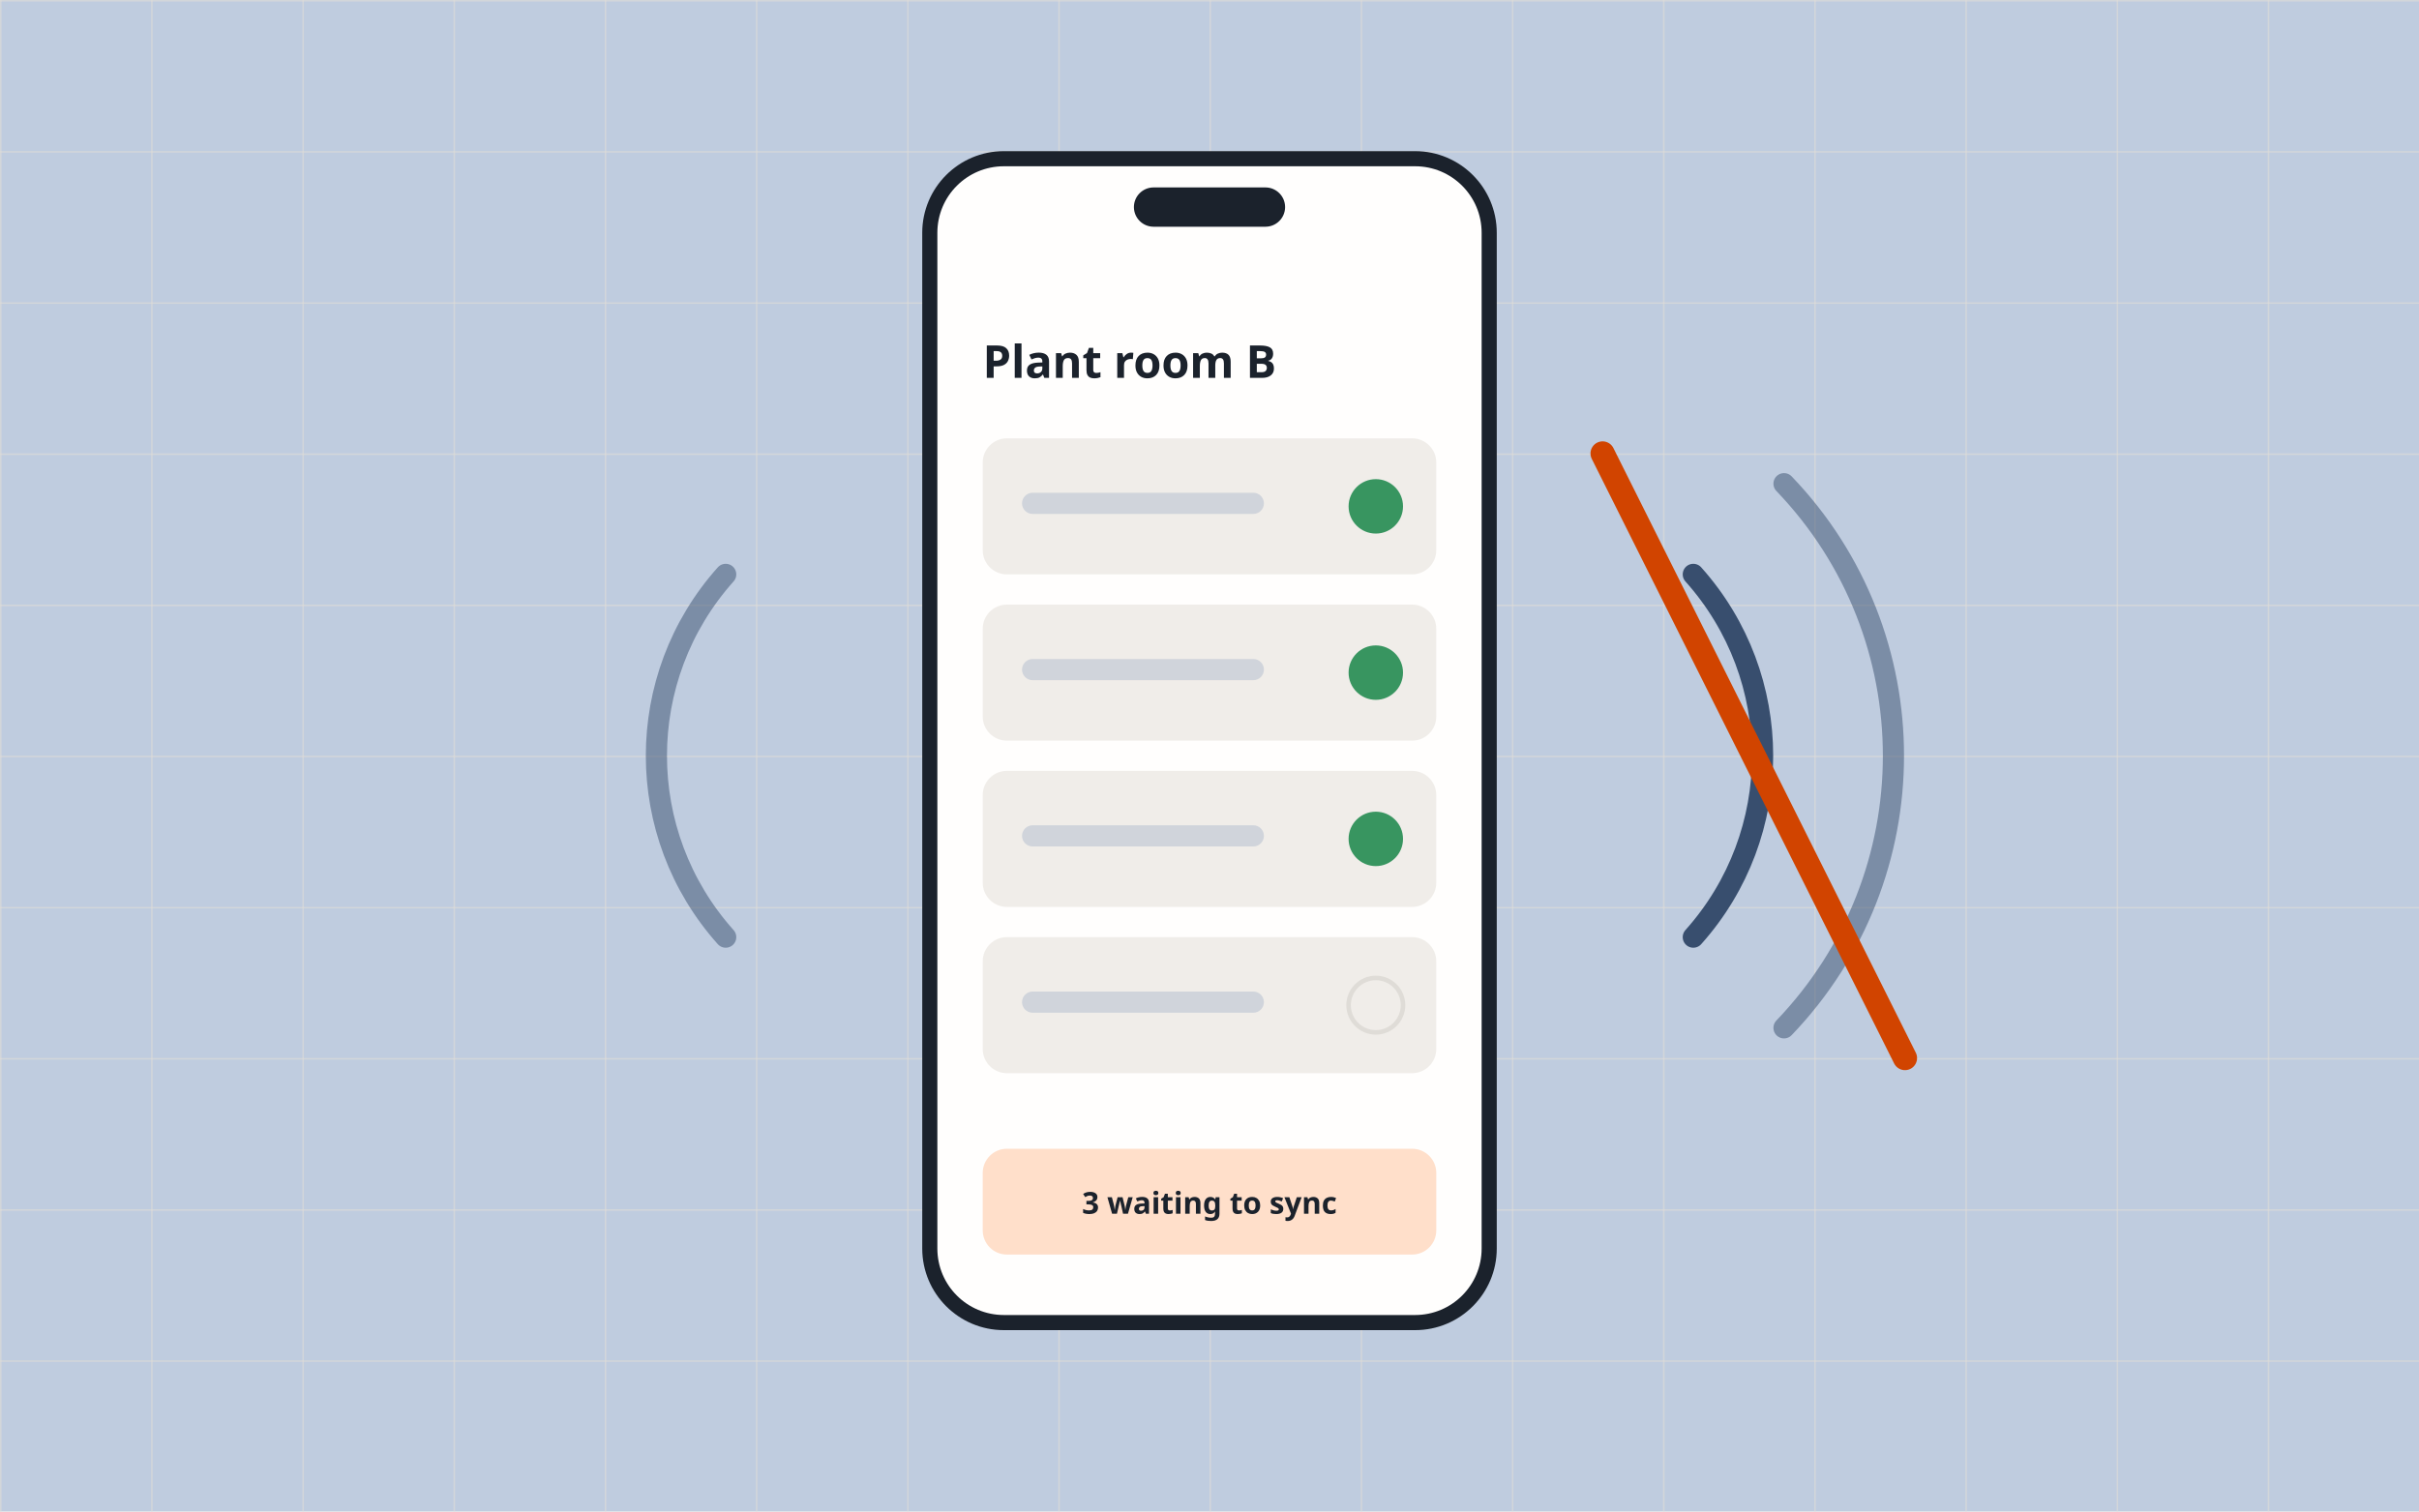
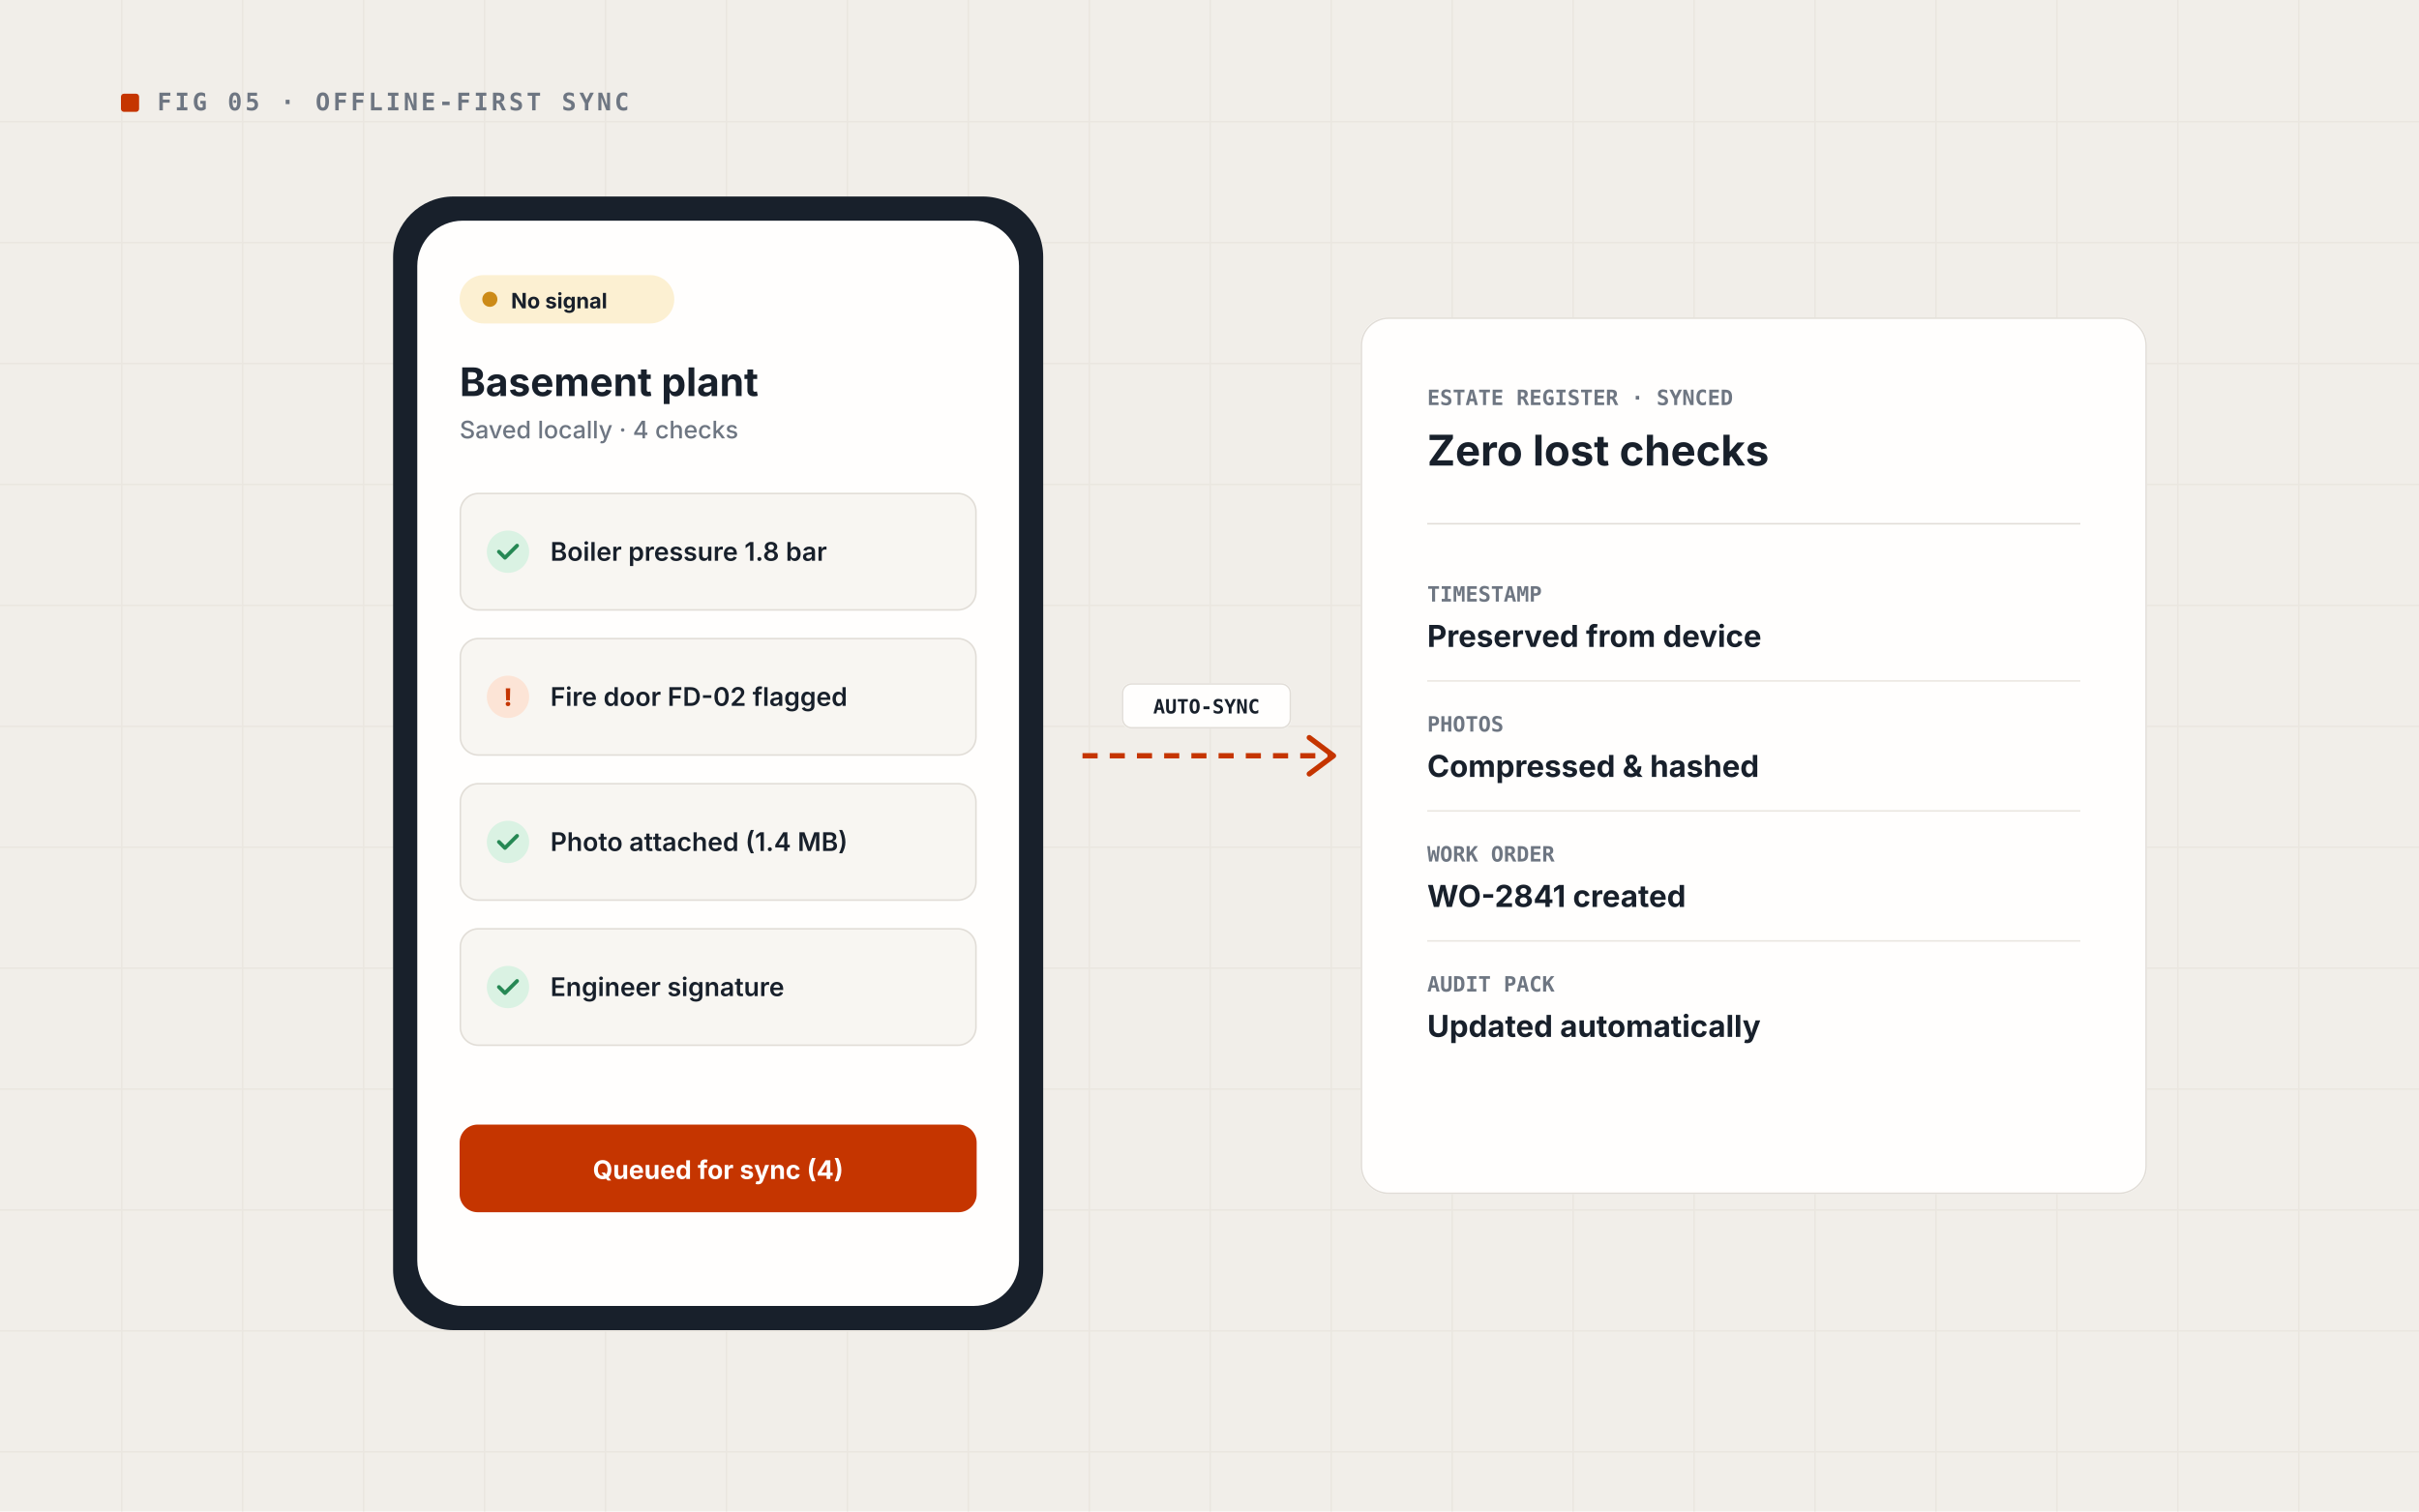
<svg xmlns="http://www.w3.org/2000/svg" viewBox="0 0 1600 1000" width="1600" height="1000">
-   <style>.s-bg{fill:#f8f6f3}.s-panel{fill:#fffefd}.s-sunk{fill:#f0ede9}.s-line{fill:#dfdcd7}.s-ink{fill:#1b222c}.s-muted{fill:#81878f}.s-faint{fill:#d0d4db}.s-acc{fill:#d14400}.s-acc2{fill:#ffdfca}.s-ok{fill:#389560}.s-ok2{fill:#d6f2de}.s-warn{fill:#e6ac3d}.s-warn2{fill:#fdedc9}.s-bad{fill:#cf4040}.s-bad2{fill:#ffe4e1}.s-data{fill:#384e6e}.s-data2{fill:#bfccdf}.s-skin{fill:#d6d3cf}.s-hair{fill:#1f2733}.s-hair2{fill:#7d838e}.s-stroke{fill:none;stroke:#dfdcd7}.s-stroke-ink{fill:none;stroke:#1b222c}.s-stroke-acc{fill:none;stroke:#d14400}.s-stroke-data{fill:none;stroke:#384e6e}.s-text{fill:#1b222c;font-family:system-ui,sans-serif}.s-text-muted{fill:#81878f;font-family:system-ui,sans-serif}.s-text-acc{fill:#d14400;font-family:system-ui,sans-serif}.s-num{fill:#1b222c;font-family:system-ui,sans-serif}.s-logo{fill:currentColor}.s-logo-text{fill:currentColor;font-family:system-ui,sans-serif}</style>
-   <rect x="0" y="0" width="1600" height="1000" class="s-data2" />
-   <rect x="0" y="0" width="1" height="1000" class="s-line" opacity="0.6" />
-   <rect x="100" y="0" width="1" height="1000" class="s-line" opacity="0.6" />
-   <rect x="200" y="0" width="1" height="1000" class="s-line" opacity="0.6" />
-   <rect x="300" y="0" width="1" height="1000" class="s-line" opacity="0.6" />
-   <rect x="400" y="0" width="1" height="1000" class="s-line" opacity="0.6" />
-   <rect x="500" y="0" width="1" height="1000" class="s-line" opacity="0.6" />
-   <rect x="600" y="0" width="1" height="1000" class="s-line" opacity="0.6" />
-   <rect x="700" y="0" width="1" height="1000" class="s-line" opacity="0.6" />
-   <rect x="800" y="0" width="1" height="1000" class="s-line" opacity="0.6" />
-   <rect x="900" y="0" width="1" height="1000" class="s-line" opacity="0.6" />
-   <rect x="1000" y="0" width="1" height="1000" class="s-line" opacity="0.6" />
-   <rect x="1100" y="0" width="1" height="1000" class="s-line" opacity="0.6" />
-   <rect x="1200" y="0" width="1" height="1000" class="s-line" opacity="0.6" />
-   <rect x="1300" y="0" width="1" height="1000" class="s-line" opacity="0.6" />
-   <rect x="1400" y="0" width="1" height="1000" class="s-line" opacity="0.6" />
-   <rect x="1500" y="0" width="1" height="1000" class="s-line" opacity="0.6" />
-   <rect x="1600" y="0" width="1" height="1000" class="s-line" opacity="0.6" />
-   <rect x="0" y="0" width="1600" height="1" class="s-line" opacity="0.6" />
-   <rect x="0" y="100" width="1600" height="1" class="s-line" opacity="0.6" />
-   <rect x="0" y="200" width="1600" height="1" class="s-line" opacity="0.6" />
-   <rect x="0" y="300" width="1600" height="1" class="s-line" opacity="0.6" />
-   <rect x="0" y="400" width="1600" height="1" class="s-line" opacity="0.6" />
-   <rect x="0" y="500" width="1600" height="1" class="s-line" opacity="0.6" />
-   <rect x="0" y="600" width="1600" height="1" class="s-line" opacity="0.6" />
-   <rect x="0" y="700" width="1600" height="1" class="s-line" opacity="0.6" />
-   <rect x="0" y="800" width="1600" height="1" class="s-line" opacity="0.6" />
-   <rect x="0" y="900" width="1600" height="1" class="s-line" opacity="0.6" />
-   <rect x="0" y="1000" width="1600" height="1" class="s-line" opacity="0.6" />
-   <rect x="610" y="100" width="380" height="780" rx="54" class="s-ink" />
-   <rect x="620" y="110" width="360" height="760" rx="44" class="s-panel" />
-   <rect x="750" y="124" width="100" height="26" rx="13" class="s-ink" />
-   <text x="650" y="250" font-size="30" font-weight="740" text-anchor="start" class="s-text">Plant room B</text>
-   <rect x="650" y="290" width="300" height="90" rx="16" class="s-sunk" />
-   <rect x="676" y="326" width="160" height="14" rx="7" class="s-faint" />
-   <circle cx="910" cy="335" r="18" class="s-ok" stroke-width="3" />
-   <rect x="650" y="400" width="300" height="90" rx="16" class="s-sunk" />
-   <rect x="676" y="436" width="160" height="14" rx="7" class="s-faint" />
-   <circle cx="910" cy="445" r="18" class="s-ok" stroke-width="3" />
-   <rect x="650" y="510" width="300" height="90" rx="16" class="s-sunk" />
-   <rect x="676" y="546" width="160" height="14" rx="7" class="s-faint" />
-   <circle cx="910" cy="555" r="18" class="s-ok" stroke-width="3" />
-   <rect x="650" y="620" width="300" height="90" rx="16" class="s-sunk" />
-   <rect x="676" y="656" width="160" height="14" rx="7" class="s-faint" />
-   <circle cx="910" cy="665" r="18" class="s-stroke" stroke-width="3" />
-   <rect x="650" y="760" width="300" height="70" rx="16" class="s-acc2" />
-   <text x="800" y="803" font-size="20" font-weight="650" text-anchor="middle" class="s-text">3 waiting to sync</text>
-   <path d="M1120 380a180 180 0 0 1 0 240" class="s-stroke-data" stroke-width="14" stroke-linecap="round" />
-   <path d="M1180 320a260 260 0 0 1 0 360" class="s-stroke-data" stroke-width="14" stroke-linecap="round" opacity="0.5" />
-   <path d="M1060 300l200 400" class="s-stroke-acc" stroke-width="16" stroke-linecap="round" />
-   <path d="M480 380a180 180 0 0 0 0 240" class="s-stroke-data" stroke-width="14" stroke-linecap="round" opacity="0.5" />
+   <style>.s-bg{fill:#f8f6f2}.s-panel{fill:#fffefd}.s-sunk{fill:#f1eee9}.s-line{fill:#e1ddd7}.s-grid{fill:#eae6e0}.s-ink{fill:#18202b}.s-ink-soft{fill:#3f4956}.s-muted{fill:#6e7682}.s-faint{fill:#cfd4dc}.s-acc{fill:#c53500}.s-acc2{fill:#fce4d6}.s-ok{fill:#268854}.s-ok2{fill:#daf2e3}.s-warn{fill:#cc8b18}.s-warn2{fill:#fcf0d2}.s-bad{fill:#c73434}.s-bad2{fill:#fce2e0}.s-data{fill:#324a6e}.s-data2{fill:#d2dce9}.s-stroke{fill:none;stroke:#e1ddd7}.s-stroke-grid{fill:none;stroke:#eae6e0}.s-stroke-ink{fill:none;stroke:#18202b}.s-stroke-panel{fill:none;stroke:#fffefd}.s-stroke-muted{fill:none;stroke:#6e7682}.s-stroke-acc{fill:none;stroke:#c53500}.s-stroke-ok{fill:none;stroke:#268854}.s-stroke-data{fill:none;stroke:#324a6e}.s-text{fill:#18202b;font-family:system-ui,-apple-system,sans-serif}.s-text-soft{fill:#3f4956;font-family:system-ui,-apple-system,sans-serif}.s-text-muted{fill:#6e7682;font-family:system-ui,-apple-system,sans-serif}.s-text-acc{fill:#c53500;font-family:system-ui,-apple-system,sans-serif}.s-text-on-acc{fill:#fffefd;font-family:system-ui,-apple-system,sans-serif}.s-text-mono{fill:#6e7682;font-family:ui-monospace,Menlo,monospace}.s-text-mono-ink{fill:#18202b;font-family:ui-monospace,Menlo,monospace}.s-num{fill:#18202b;font-family:system-ui,-apple-system,sans-serif}.s-logo{fill:currentColor}.s-logo-text{fill:currentColor;font-family:system-ui,-apple-system,sans-serif}</style>
+   <rect x="0" y="0" width="1600" height="1000" class="s-sunk" />
+   <rect x="80" y="0" width="1" height="1000" class="s-grid" />
+   <rect x="160" y="0" width="1" height="1000" class="s-grid" />
+   <rect x="240" y="0" width="1" height="1000" class="s-grid" />
+   <rect x="320" y="0" width="1" height="1000" class="s-grid" />
+   <rect x="400" y="0" width="1" height="1000" class="s-grid" />
+   <rect x="480" y="0" width="1" height="1000" class="s-grid" />
+   <rect x="560" y="0" width="1" height="1000" class="s-grid" />
+   <rect x="640" y="0" width="1" height="1000" class="s-grid" />
+   <rect x="720" y="0" width="1" height="1000" class="s-grid" />
+   <rect x="800" y="0" width="1" height="1000" class="s-grid" />
+   <rect x="880" y="0" width="1" height="1000" class="s-grid" />
+   <rect x="960" y="0" width="1" height="1000" class="s-grid" />
+   <rect x="1040" y="0" width="1" height="1000" class="s-grid" />
+   <rect x="1120" y="0" width="1" height="1000" class="s-grid" />
+   <rect x="1200" y="0" width="1" height="1000" class="s-grid" />
+   <rect x="1280" y="0" width="1" height="1000" class="s-grid" />
+   <rect x="1360" y="0" width="1" height="1000" class="s-grid" />
+   <rect x="1440" y="0" width="1" height="1000" class="s-grid" />
+   <rect x="1520" y="0" width="1" height="1000" class="s-grid" />
+   <rect x="0" y="80" width="1600" height="1" class="s-grid" />
+   <rect x="0" y="160" width="1600" height="1" class="s-grid" />
+   <rect x="0" y="240" width="1600" height="1" class="s-grid" />
+   <rect x="0" y="320" width="1600" height="1" class="s-grid" />
+   <rect x="0" y="400" width="1600" height="1" class="s-grid" />
+   <rect x="0" y="480" width="1600" height="1" class="s-grid" />
+   <rect x="0" y="560" width="1600" height="1" class="s-grid" />
+   <rect x="0" y="640" width="1600" height="1" class="s-grid" />
+   <rect x="0" y="720" width="1600" height="1" class="s-grid" />
+   <rect x="0" y="800" width="1600" height="1" class="s-grid" />
+   <rect x="0" y="880" width="1600" height="1" class="s-grid" />
+   <rect x="0" y="960" width="1600" height="1" class="s-grid" />
+   <rect x="80" y="62" width="12" height="12" rx="2" class="s-acc" />
+   <text x="104" y="73" font-size="16" font-weight="640" letter-spacing="2" class="s-text-mono">FIG 05 · OFFLINE-FIRST SYNC</text>
+   <rect x="260" y="130" width="430" height="750" rx="40" class="s-ink" />
+   <rect x="276" y="146" width="398" height="718" rx="30" class="s-panel" />
+   <rect x="304" y="182" width="142" height="32" rx="16" class="s-warn2" />
+   <circle cx="324" cy="198" r="5" class="s-warn" />
+   <text x="338" y="204" font-size="14" font-weight="680" class="s-text">No signal</text>
+   <text x="304" y="262" font-size="26" font-weight="740" class="s-text">Basement plant</text>
+   <text x="304" y="290" font-size="16" font-weight="500" class="s-text-muted">Saved locally · 4 checks</text>
+   <rect x="304" y="326" width="342" height="78" rx="12" class="s-bg" />
+   <rect x="304.5" y="326.5" width="341" height="77" rx="12" class="s-stroke" />
+   <circle cx="336" cy="365" r="14" class="s-ok2" />
+   <path d="M330 365l4 4 8-8" class="s-stroke-ok" stroke-width="2.5" stroke-linecap="round" stroke-linejoin="round" />
+   <text x="364" y="371" font-size="17" font-weight="620" class="s-text">Boiler pressure 1.8 bar</text>
+   <rect x="304" y="422" width="342" height="78" rx="12" class="s-bg" />
+   <rect x="304.5" y="422.5" width="341" height="77" rx="12" class="s-stroke" />
+   <circle cx="336" cy="461" r="14" class="s-acc2" />
+   <text x="336" y="467" font-size="16" font-weight="800" text-anchor="middle" class="s-text-acc">!</text>
+   <text x="364" y="467" font-size="17" font-weight="620" class="s-text">Fire door FD-02 flagged</text>
+   <rect x="304" y="518" width="342" height="78" rx="12" class="s-bg" />
+   <rect x="304.5" y="518.5" width="341" height="77" rx="12" class="s-stroke" />
+   <circle cx="336" cy="557" r="14" class="s-ok2" />
+   <path d="M330 557l4 4 8-8" class="s-stroke-ok" stroke-width="2.5" stroke-linecap="round" stroke-linejoin="round" />
+   <text x="364" y="563" font-size="17" font-weight="620" class="s-text">Photo attached (1.4 MB)</text>
+   <rect x="304" y="614" width="342" height="78" rx="12" class="s-bg" />
+   <rect x="304.5" y="614.5" width="341" height="77" rx="12" class="s-stroke" />
+   <circle cx="336" cy="653" r="14" class="s-ok2" />
+   <path d="M330 653l4 4 8-8" class="s-stroke-ok" stroke-width="2.5" stroke-linecap="round" stroke-linejoin="round" />
+   <text x="364" y="659" font-size="17" font-weight="620" class="s-text">Engineer signature</text>
+   <rect x="304" y="744" width="342" height="58" rx="12" class="s-acc" />
+   <text x="475" y="780" font-size="17" font-weight="700" text-anchor="middle" class="s-text-on-acc">Queued for sync (4)</text>
+   <path d="M716 500h164" class="s-stroke-acc" stroke-width="3.5" stroke-dasharray="10 8" />
+   <path d="M866 488l16 12-16 12" class="s-stroke-acc" stroke-width="3.5" stroke-linecap="round" stroke-linejoin="round" />
+   <rect x="742" y="452" width="112" height="30" rx="6" class="s-panel" />
+   <rect x="742.5" y="452.5" width="111" height="29" rx="6" class="s-stroke" />
+   <text x="798" y="472" font-size="13" font-weight="700" text-anchor="middle" class="s-text-mono-ink">AUTO-SYNC</text>
+   <rect x="900" y="210" width="520" height="580" rx="18" class="s-panel" />
+   <rect x="900.5" y="210.5" width="519" height="579" rx="18" class="s-stroke" />
+   <text x="944" y="268" font-size="14" font-weight="660" class="s-text-mono">ESTATE REGISTER · SYNCED</text>
+   <text x="944" y="308" font-size="28" font-weight="740" class="s-text">Zero lost checks</text>
+   <rect x="944" y="346" width="432" height="1" class="s-line" />
+   <text x="944" y="398" font-size="14" font-weight="640" class="s-text-mono">TIMESTAMP</text>
+   <text x="944" y="428" font-size="20" font-weight="660" class="s-text">Preserved from device</text>
+   <rect x="944" y="450" width="432" height="1" class="s-grid" />
+   <text x="944" y="484" font-size="14" font-weight="640" class="s-text-mono">PHOTOS</text>
+   <text x="944" y="514" font-size="20" font-weight="660" class="s-text">Compressed &amp; hashed</text>
+   <rect x="944" y="536" width="432" height="1" class="s-grid" />
+   <text x="944" y="570" font-size="14" font-weight="640" class="s-text-mono">WORK ORDER</text>
+   <text x="944" y="600" font-size="20" font-weight="660" class="s-text">WO-2841 created</text>
+   <rect x="944" y="622" width="432" height="1" class="s-grid" />
+   <text x="944" y="656" font-size="14" font-weight="640" class="s-text-mono">AUDIT PACK</text>
+   <text x="944" y="686" font-size="20" font-weight="660" class="s-text">Updated automatically</text>
</svg>
